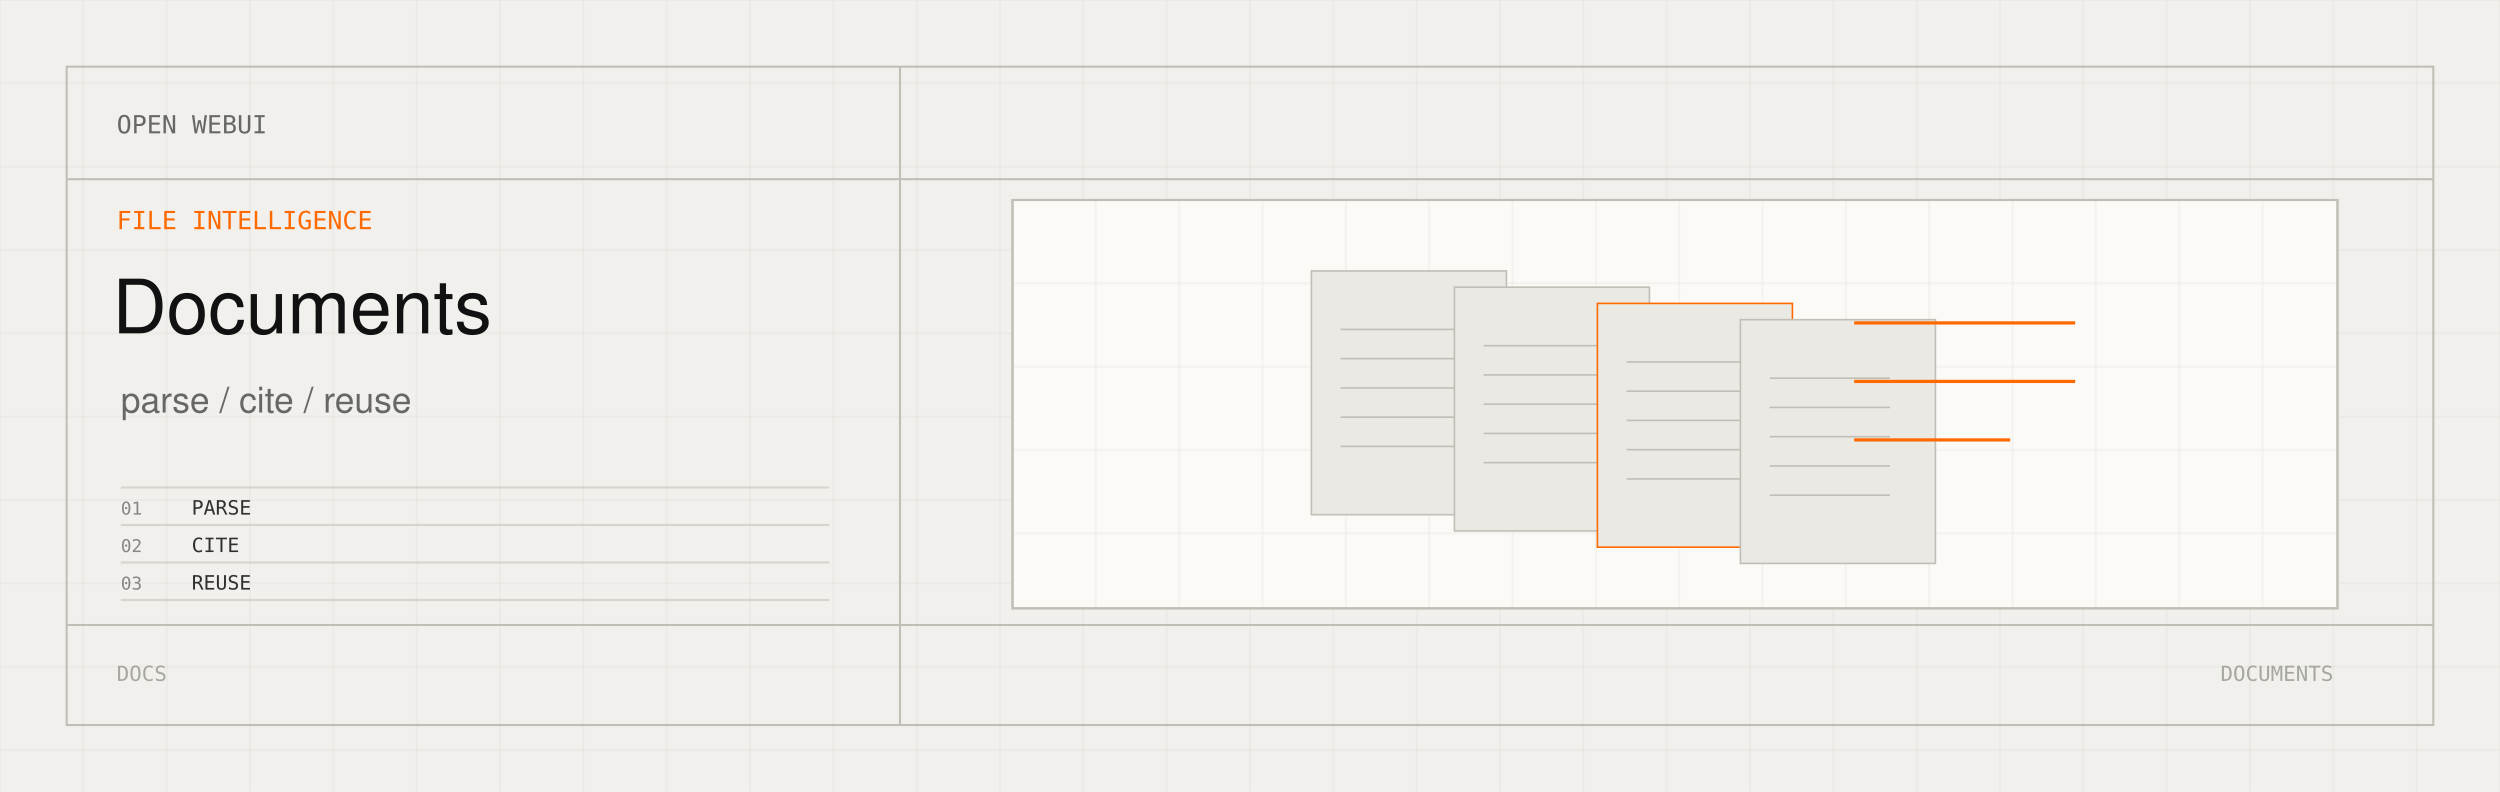
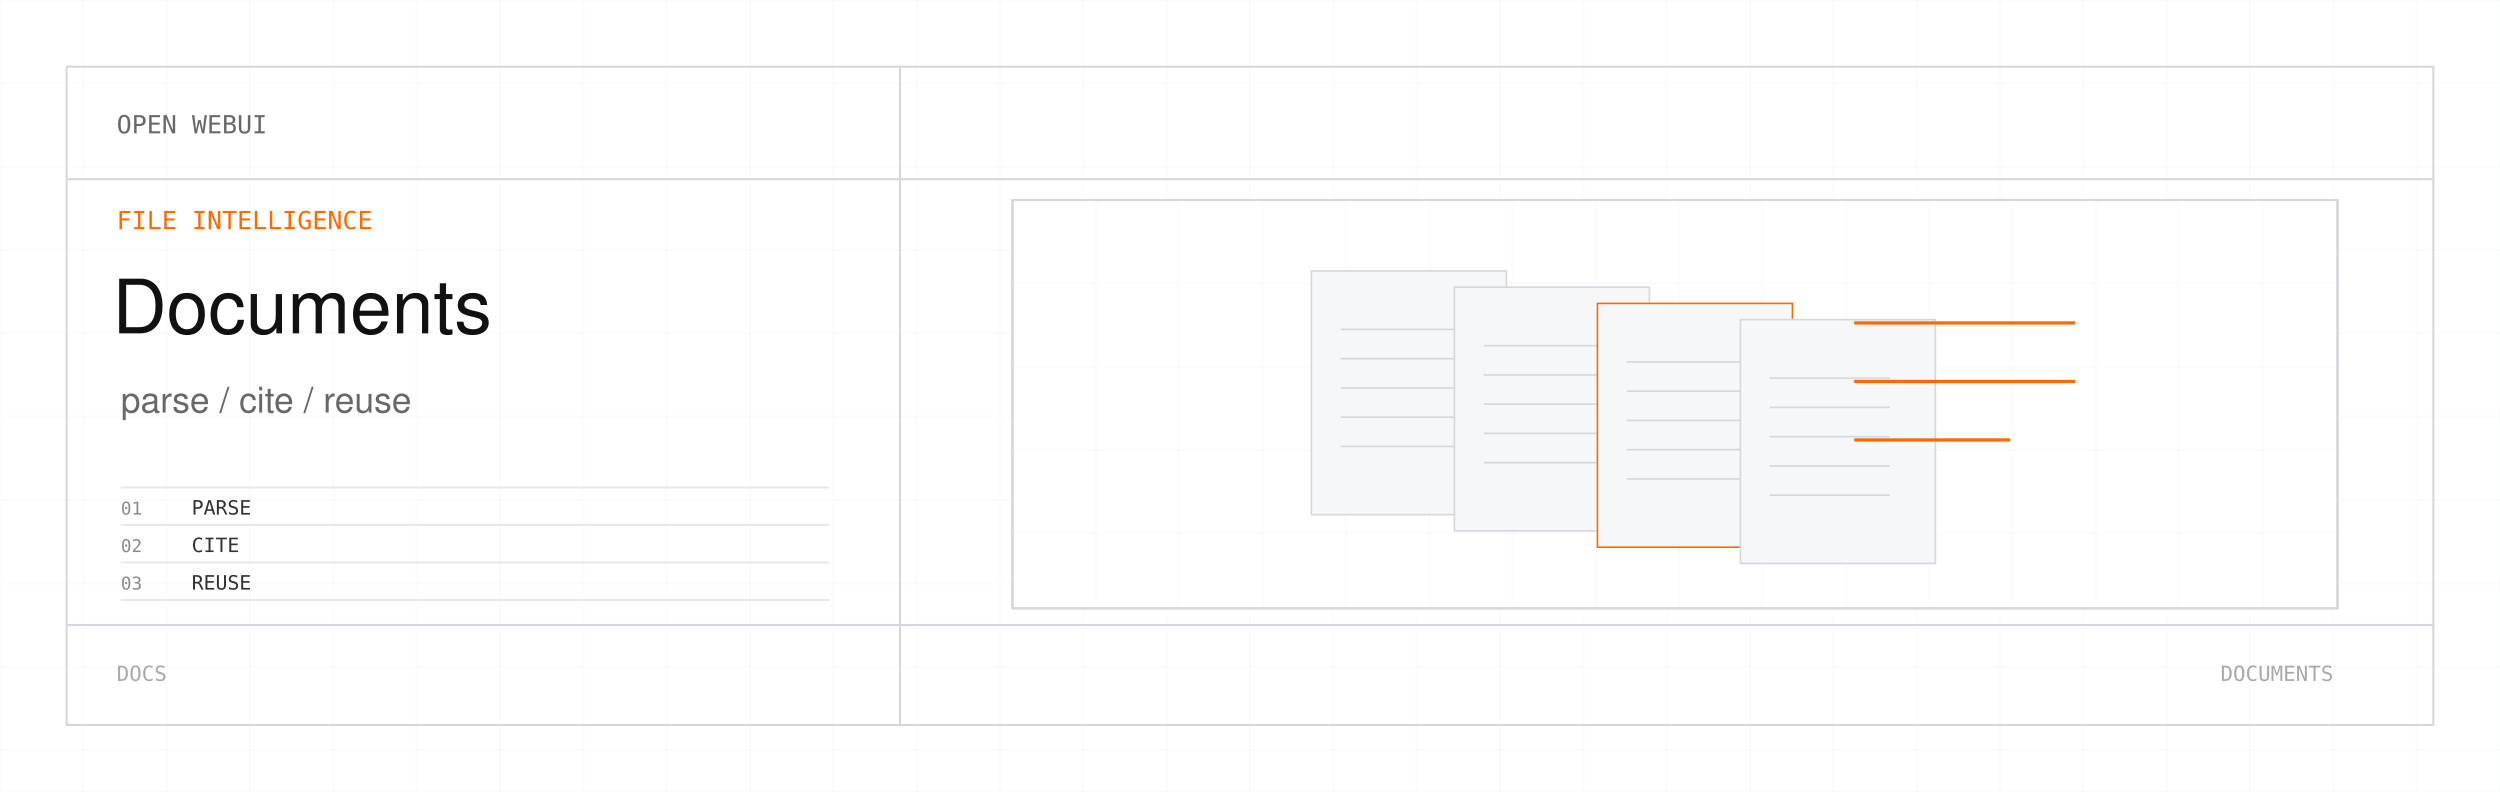
<svg xmlns="http://www.w3.org/2000/svg" viewBox="0 0 1200 380">
  <defs>
    <clipPath id="chat-conversations-documents-light-svg-diagram">
      <rect x="486" y="96" width="636" height="196" />
    </clipPath>
  </defs>
-   <rect width="1200" height="380" fill="#f1f0ed" />
-   <path d="M0 0V380" stroke="#dedbd4" opacity="0.28" />
-   <path d="M40 0V380" stroke="#dedbd4" opacity="0.28" />
-   <path d="M80 0V380" stroke="#dedbd4" opacity="0.28" />
-   <path d="M120 0V380" stroke="#dedbd4" opacity="0.28" />
-   <path d="M160 0V380" stroke="#dedbd4" opacity="0.28" />
-   <path d="M200 0V380" stroke="#dedbd4" opacity="0.28" />
-   <path d="M240 0V380" stroke="#dedbd4" opacity="0.28" />
-   <path d="M280 0V380" stroke="#dedbd4" opacity="0.28" />
-   <path d="M320 0V380" stroke="#dedbd4" opacity="0.28" />
-   <path d="M360 0V380" stroke="#dedbd4" opacity="0.28" />
-   <path d="M400 0V380" stroke="#dedbd4" opacity="0.28" />
-   <path d="M440 0V380" stroke="#dedbd4" opacity="0.28" />
-   <path d="M480 0V380" stroke="#dedbd4" opacity="0.28" />
-   <path d="M520 0V380" stroke="#dedbd4" opacity="0.28" />
-   <path d="M560 0V380" stroke="#dedbd4" opacity="0.28" />
-   <path d="M600 0V380" stroke="#dedbd4" opacity="0.28" />
-   <path d="M640 0V380" stroke="#dedbd4" opacity="0.28" />
-   <path d="M680 0V380" stroke="#dedbd4" opacity="0.28" />
-   <path d="M720 0V380" stroke="#dedbd4" opacity="0.28" />
-   <path d="M760 0V380" stroke="#dedbd4" opacity="0.28" />
-   <path d="M800 0V380" stroke="#dedbd4" opacity="0.28" />
-   <path d="M840 0V380" stroke="#dedbd4" opacity="0.28" />
-   <path d="M880 0V380" stroke="#dedbd4" opacity="0.28" />
-   <path d="M920 0V380" stroke="#dedbd4" opacity="0.28" />
-   <path d="M960 0V380" stroke="#dedbd4" opacity="0.28" />
-   <path d="M1000 0V380" stroke="#dedbd4" opacity="0.28" />
-   <path d="M1040 0V380" stroke="#dedbd4" opacity="0.28" />
-   <path d="M1080 0V380" stroke="#dedbd4" opacity="0.28" />
-   <path d="M1120 0V380" stroke="#dedbd4" opacity="0.28" />
-   <path d="M1160 0V380" stroke="#dedbd4" opacity="0.28" />
-   <path d="M1200 0V380" stroke="#dedbd4" opacity="0.28" />
-   <path d="M0 0H1200" stroke="#dedbd4" opacity="0.28" />
-   <path d="M0 40H1200" stroke="#dedbd4" opacity="0.28" />
-   <path d="M0 80H1200" stroke="#dedbd4" opacity="0.28" />
-   <path d="M0 120H1200" stroke="#dedbd4" opacity="0.28" />
-   <path d="M0 160H1200" stroke="#dedbd4" opacity="0.28" />
-   <path d="M0 200H1200" stroke="#dedbd4" opacity="0.28" />
-   <path d="M0 240H1200" stroke="#dedbd4" opacity="0.28" />
-   <path d="M0 280H1200" stroke="#dedbd4" opacity="0.28" />
-   <path d="M0 320H1200" stroke="#dedbd4" opacity="0.28" />
-   <path d="M0 360H1200" stroke="#dedbd4" opacity="0.28" />
-   <rect x="32" y="32" width="1136" height="316" fill="none" stroke="#c1beb6" stroke-width="1" />
-   <path d="M32 86H1168M432 32V348M32 300H1168" stroke="#c1beb6" stroke-width="1" />
+   <rect width="1200" height="380" fill="#ffffff" />
+   <path d="M0 0V380" stroke="#eceff2" opacity="0.28" />
+   <path d="M40 0V380" stroke="#eceff2" opacity="0.28" />
+   <path d="M80 0V380" stroke="#eceff2" opacity="0.28" />
+   <path d="M120 0V380" stroke="#eceff2" opacity="0.28" />
+   <path d="M160 0V380" stroke="#eceff2" opacity="0.28" />
+   <path d="M200 0V380" stroke="#eceff2" opacity="0.28" />
+   <path d="M240 0V380" stroke="#eceff2" opacity="0.28" />
+   <path d="M280 0V380" stroke="#eceff2" opacity="0.28" />
+   <path d="M320 0V380" stroke="#eceff2" opacity="0.28" />
+   <path d="M360 0V380" stroke="#eceff2" opacity="0.28" />
+   <path d="M400 0V380" stroke="#eceff2" opacity="0.28" />
+   <path d="M440 0V380" stroke="#eceff2" opacity="0.28" />
+   <path d="M480 0V380" stroke="#eceff2" opacity="0.28" />
+   <path d="M520 0V380" stroke="#eceff2" opacity="0.28" />
+   <path d="M560 0V380" stroke="#eceff2" opacity="0.28" />
+   <path d="M600 0V380" stroke="#eceff2" opacity="0.28" />
+   <path d="M640 0V380" stroke="#eceff2" opacity="0.28" />
+   <path d="M680 0V380" stroke="#eceff2" opacity="0.28" />
+   <path d="M720 0V380" stroke="#eceff2" opacity="0.28" />
+   <path d="M760 0V380" stroke="#eceff2" opacity="0.28" />
+   <path d="M800 0V380" stroke="#eceff2" opacity="0.28" />
+   <path d="M840 0V380" stroke="#eceff2" opacity="0.28" />
+   <path d="M880 0V380" stroke="#eceff2" opacity="0.28" />
+   <path d="M920 0V380" stroke="#eceff2" opacity="0.28" />
+   <path d="M960 0V380" stroke="#eceff2" opacity="0.28" />
+   <path d="M1000 0V380" stroke="#eceff2" opacity="0.28" />
+   <path d="M1040 0V380" stroke="#eceff2" opacity="0.28" />
+   <path d="M1080 0V380" stroke="#eceff2" opacity="0.28" />
+   <path d="M1120 0V380" stroke="#eceff2" opacity="0.28" />
+   <path d="M1160 0V380" stroke="#eceff2" opacity="0.28" />
+   <path d="M1200 0V380" stroke="#eceff2" opacity="0.28" />
+   <path d="M0 0H1200" stroke="#eceff2" opacity="0.28" />
+   <path d="M0 40H1200" stroke="#eceff2" opacity="0.28" />
+   <path d="M0 80H1200" stroke="#eceff2" opacity="0.28" />
+   <path d="M0 120H1200" stroke="#eceff2" opacity="0.28" />
+   <path d="M0 160H1200" stroke="#eceff2" opacity="0.28" />
+   <path d="M0 200H1200" stroke="#eceff2" opacity="0.28" />
+   <path d="M0 240H1200" stroke="#eceff2" opacity="0.28" />
+   <path d="M0 280H1200" stroke="#eceff2" opacity="0.28" />
+   <path d="M0 320H1200" stroke="#eceff2" opacity="0.28" />
+   <path d="M0 360H1200" stroke="#eceff2" opacity="0.28" />
+   <rect x="32" y="32" width="1136" height="316" fill="none" stroke="#d4d7dc" stroke-width="1" />
+   <path d="M32 86H1168M432 32V348M32 300H1168" stroke="#d4d7dc" stroke-width="1" />
  <text x="56" y="64" font-family="JetBrains Mono, SFMono-Regular, Menlo, Consolas, monospace" font-size="12" fill="#585858" opacity="0.9" text-anchor="start">OPEN WEBUI</text>
  <text x="56" y="110" font-family="JetBrains Mono, SFMono-Regular, Menlo, Consolas, monospace" font-size="12" fill="#ff6a00" opacity="1" text-anchor="start">FILE INTELLIGENCE</text>
  <text x="54" y="160" font-family="Helvetica Neue, Helvetica, Arial, sans-serif" font-size="36" font-weight="400" fill="#111111" opacity="1" text-anchor="start">Documents</text>
  <text x="58" y="198" font-family="Helvetica Neue, Helvetica, Arial, sans-serif" font-size="17" font-weight="350" fill="#585858" opacity="0.9" text-anchor="start">parse / cite / reuse</text>
-   <path d="M58 234H398" stroke="#c1beb6" opacity="0.55" />
+   <path d="M58 234H398" stroke="#d4d7dc" opacity="0.55" />
  <text x="58" y="247" font-family="JetBrains Mono, SFMono-Regular, Menlo, Consolas, monospace" font-size="8.5" fill="#585858" opacity="0.7" text-anchor="start">01</text>
  <text x="92" y="247" font-family="JetBrains Mono, SFMono-Regular, Menlo, Consolas, monospace" font-size="9.5" fill="#111111" opacity="0.86" text-anchor="start">PARSE</text>
-   <path d="M58 252H398" stroke="#c1beb6" opacity="0.55" />
+   <path d="M58 252H398" stroke="#d4d7dc" opacity="0.55" />
  <text x="58" y="265" font-family="JetBrains Mono, SFMono-Regular, Menlo, Consolas, monospace" font-size="8.5" fill="#585858" opacity="0.7" text-anchor="start">02</text>
  <text x="92" y="265" font-family="JetBrains Mono, SFMono-Regular, Menlo, Consolas, monospace" font-size="9.5" fill="#111111" opacity="0.86" text-anchor="start">CITE</text>
-   <path d="M58 270H398" stroke="#c1beb6" opacity="0.55" />
+   <path d="M58 270H398" stroke="#d4d7dc" opacity="0.55" />
  <text x="58" y="283" font-family="JetBrains Mono, SFMono-Regular, Menlo, Consolas, monospace" font-size="8.5" fill="#585858" opacity="0.7" text-anchor="start">03</text>
  <text x="92" y="283" font-family="JetBrains Mono, SFMono-Regular, Menlo, Consolas, monospace" font-size="9.5" fill="#111111" opacity="0.86" text-anchor="start">REUSE</text>
-   <path d="M58 288H398" stroke="#c1beb6" opacity="0.55" />
-   <rect x="486" y="96" width="636" height="196" fill="#fbfaf7" stroke="#c1beb6" />
+   <path d="M58 288H398" stroke="#d4d7dc" opacity="0.55" />
+   <rect x="486" y="96" width="636" height="196" fill="#ffffff" stroke="#d4d7dc" />
  <g clip-path="url(#chat-conversations-documents-light-svg-diagram)">
-     <path d="M526 96V292" stroke="#dedbd4" opacity="0.24" />
-     <path d="M566 96V292" stroke="#dedbd4" opacity="0.24" />
-     <path d="M606 96V292" stroke="#dedbd4" opacity="0.24" />
-     <path d="M646 96V292" stroke="#dedbd4" opacity="0.24" />
-     <path d="M686 96V292" stroke="#dedbd4" opacity="0.24" />
-     <path d="M726 96V292" stroke="#dedbd4" opacity="0.24" />
-     <path d="M766 96V292" stroke="#dedbd4" opacity="0.24" />
-     <path d="M806 96V292" stroke="#dedbd4" opacity="0.24" />
-     <path d="M846 96V292" stroke="#dedbd4" opacity="0.24" />
-     <path d="M886 96V292" stroke="#dedbd4" opacity="0.24" />
-     <path d="M926 96V292" stroke="#dedbd4" opacity="0.24" />
-     <path d="M966 96V292" stroke="#dedbd4" opacity="0.24" />
-     <path d="M1006 96V292" stroke="#dedbd4" opacity="0.24" />
-     <path d="M1046 96V292" stroke="#dedbd4" opacity="0.24" />
-     <path d="M1086 96V292" stroke="#dedbd4" opacity="0.24" />
-     <path d="M486 136H1122" stroke="#dedbd4" opacity="0.24" />
-     <path d="M486 176H1122" stroke="#dedbd4" opacity="0.24" />
-     <path d="M486 216H1122" stroke="#dedbd4" opacity="0.24" />
-     <path d="M486 256H1122" stroke="#dedbd4" opacity="0.24" />
+     <path d="M526 96V292" stroke="#eceff2" opacity="0.24" />
+     <path d="M566 96V292" stroke="#eceff2" opacity="0.24" />
+     <path d="M606 96V292" stroke="#eceff2" opacity="0.24" />
+     <path d="M646 96V292" stroke="#eceff2" opacity="0.24" />
+     <path d="M686 96V292" stroke="#eceff2" opacity="0.24" />
+     <path d="M726 96V292" stroke="#eceff2" opacity="0.24" />
+     <path d="M766 96V292" stroke="#eceff2" opacity="0.24" />
+     <path d="M806 96V292" stroke="#eceff2" opacity="0.24" />
+     <path d="M846 96V292" stroke="#eceff2" opacity="0.24" />
+     <path d="M886 96V292" stroke="#eceff2" opacity="0.24" />
+     <path d="M926 96V292" stroke="#eceff2" opacity="0.24" />
+     <path d="M966 96V292" stroke="#eceff2" opacity="0.24" />
+     <path d="M1006 96V292" stroke="#eceff2" opacity="0.24" />
+     <path d="M1046 96V292" stroke="#eceff2" opacity="0.24" />
+     <path d="M1086 96V292" stroke="#eceff2" opacity="0.24" />
+     <path d="M486 136H1122" stroke="#eceff2" opacity="0.24" />
+     <path d="M486 176H1122" stroke="#eceff2" opacity="0.24" />
+     <path d="M486 216H1122" stroke="#eceff2" opacity="0.24" />
+     <path d="M486 256H1122" stroke="#eceff2" opacity="0.24" />
    <g transform="translate(812 194) scale(0.78) translate(-804 -194)">
-       <rect x="570" y="112" width="120" height="150" fill="#ebe9e4" stroke="#c1beb6" />
-       <path d="M588 148H662" stroke="#c1beb6" />
-       <path d="M588 166H662" stroke="#c1beb6" />
-       <path d="M588 184H662" stroke="#c1beb6" />
-       <path d="M588 202H662" stroke="#c1beb6" />
-       <path d="M588 220H662" stroke="#c1beb6" />
-       <rect x="658" y="122" width="120" height="150" fill="#ebe9e4" stroke="#c1beb6" />
-       <path d="M676 158H750" stroke="#c1beb6" />
-       <path d="M676 176H750" stroke="#c1beb6" />
-       <path d="M676 194H750" stroke="#c1beb6" />
-       <path d="M676 212H750" stroke="#c1beb6" />
-       <path d="M676 230H750" stroke="#c1beb6" />
-       <rect x="746" y="132" width="120" height="150" fill="#ebe9e4" stroke="#ff6a00" />
-       <path d="M764 168H838" stroke="#c1beb6" />
-       <path d="M764 186H838" stroke="#c1beb6" />
-       <path d="M764 204H838" stroke="#c1beb6" />
-       <path d="M764 222H838" stroke="#c1beb6" />
-       <path d="M764 240H838" stroke="#c1beb6" />
-       <rect x="834" y="142" width="120" height="150" fill="#ebe9e4" stroke="#c1beb6" />
-       <path d="M852 178H926" stroke="#c1beb6" />
-       <path d="M852 196H926" stroke="#c1beb6" />
-       <path d="M852 214H926" stroke="#c1beb6" />
-       <path d="M852 232H926" stroke="#c1beb6" />
-       <path d="M852 250H926" stroke="#c1beb6" />
+       <rect x="570" y="112" width="120" height="150" fill="#f6f7f8" stroke="#d4d7dc" />
+       <path d="M588 148H662" stroke="#d4d7dc" />
+       <path d="M588 166H662" stroke="#d4d7dc" />
+       <path d="M588 184H662" stroke="#d4d7dc" />
+       <path d="M588 202H662" stroke="#d4d7dc" />
+       <path d="M588 220H662" stroke="#d4d7dc" />
+       <rect x="658" y="122" width="120" height="150" fill="#f6f7f8" stroke="#d4d7dc" />
+       <path d="M676 158H750" stroke="#d4d7dc" />
+       <path d="M676 176H750" stroke="#d4d7dc" />
+       <path d="M676 194H750" stroke="#d4d7dc" />
+       <path d="M676 212H750" stroke="#d4d7dc" />
+       <path d="M676 230H750" stroke="#d4d7dc" />
+       <rect x="746" y="132" width="120" height="150" fill="#f6f7f8" stroke="#ff6a00" />
+       <path d="M764 168H838" stroke="#d4d7dc" />
+       <path d="M764 186H838" stroke="#d4d7dc" />
+       <path d="M764 204H838" stroke="#d4d7dc" />
+       <path d="M764 222H838" stroke="#d4d7dc" />
+       <path d="M764 240H838" stroke="#d4d7dc" />
+       <rect x="834" y="142" width="120" height="150" fill="#f6f7f8" stroke="#d4d7dc" />
+       <path d="M852 178H926" stroke="#d4d7dc" />
+       <path d="M852 196H926" stroke="#d4d7dc" />
+       <path d="M852 214H926" stroke="#d4d7dc" />
+       <path d="M852 232H926" stroke="#d4d7dc" />
+       <path d="M852 250H926" stroke="#d4d7dc" />
      <path d="M904 144H1040M904 180H1040M904 216H1000" stroke="#ff6a00" stroke-width="2" />
    </g>
  </g>
-   <rect x="486" y="96" width="636" height="196" fill="none" stroke="#c1beb6" />
-   <text x="56" y="324" font-family="JetBrains Mono, SFMono-Regular, Menlo, Consolas, monospace" font-size="10" fill="#8a8a84" opacity="0.72" text-anchor="start" dominant-baseline="middle">DOCS</text>
-   <text x="1120" y="324" font-family="JetBrains Mono, SFMono-Regular, Menlo, Consolas, monospace" font-size="10" fill="#8a8a84" opacity="0.72" text-anchor="end" dominant-baseline="middle">DOCUMENTS</text>
+   <rect x="486" y="96" width="636" height="196" fill="none" stroke="#d4d7dc" />
+   <text x="56" y="324" font-family="JetBrains Mono, SFMono-Regular, Menlo, Consolas, monospace" font-size="10" fill="#888888" opacity="0.72" text-anchor="start" dominant-baseline="middle">DOCS</text>
+   <text x="1120" y="324" font-family="JetBrains Mono, SFMono-Regular, Menlo, Consolas, monospace" font-size="10" fill="#888888" opacity="0.72" text-anchor="end" dominant-baseline="middle">DOCUMENTS</text>
</svg>
